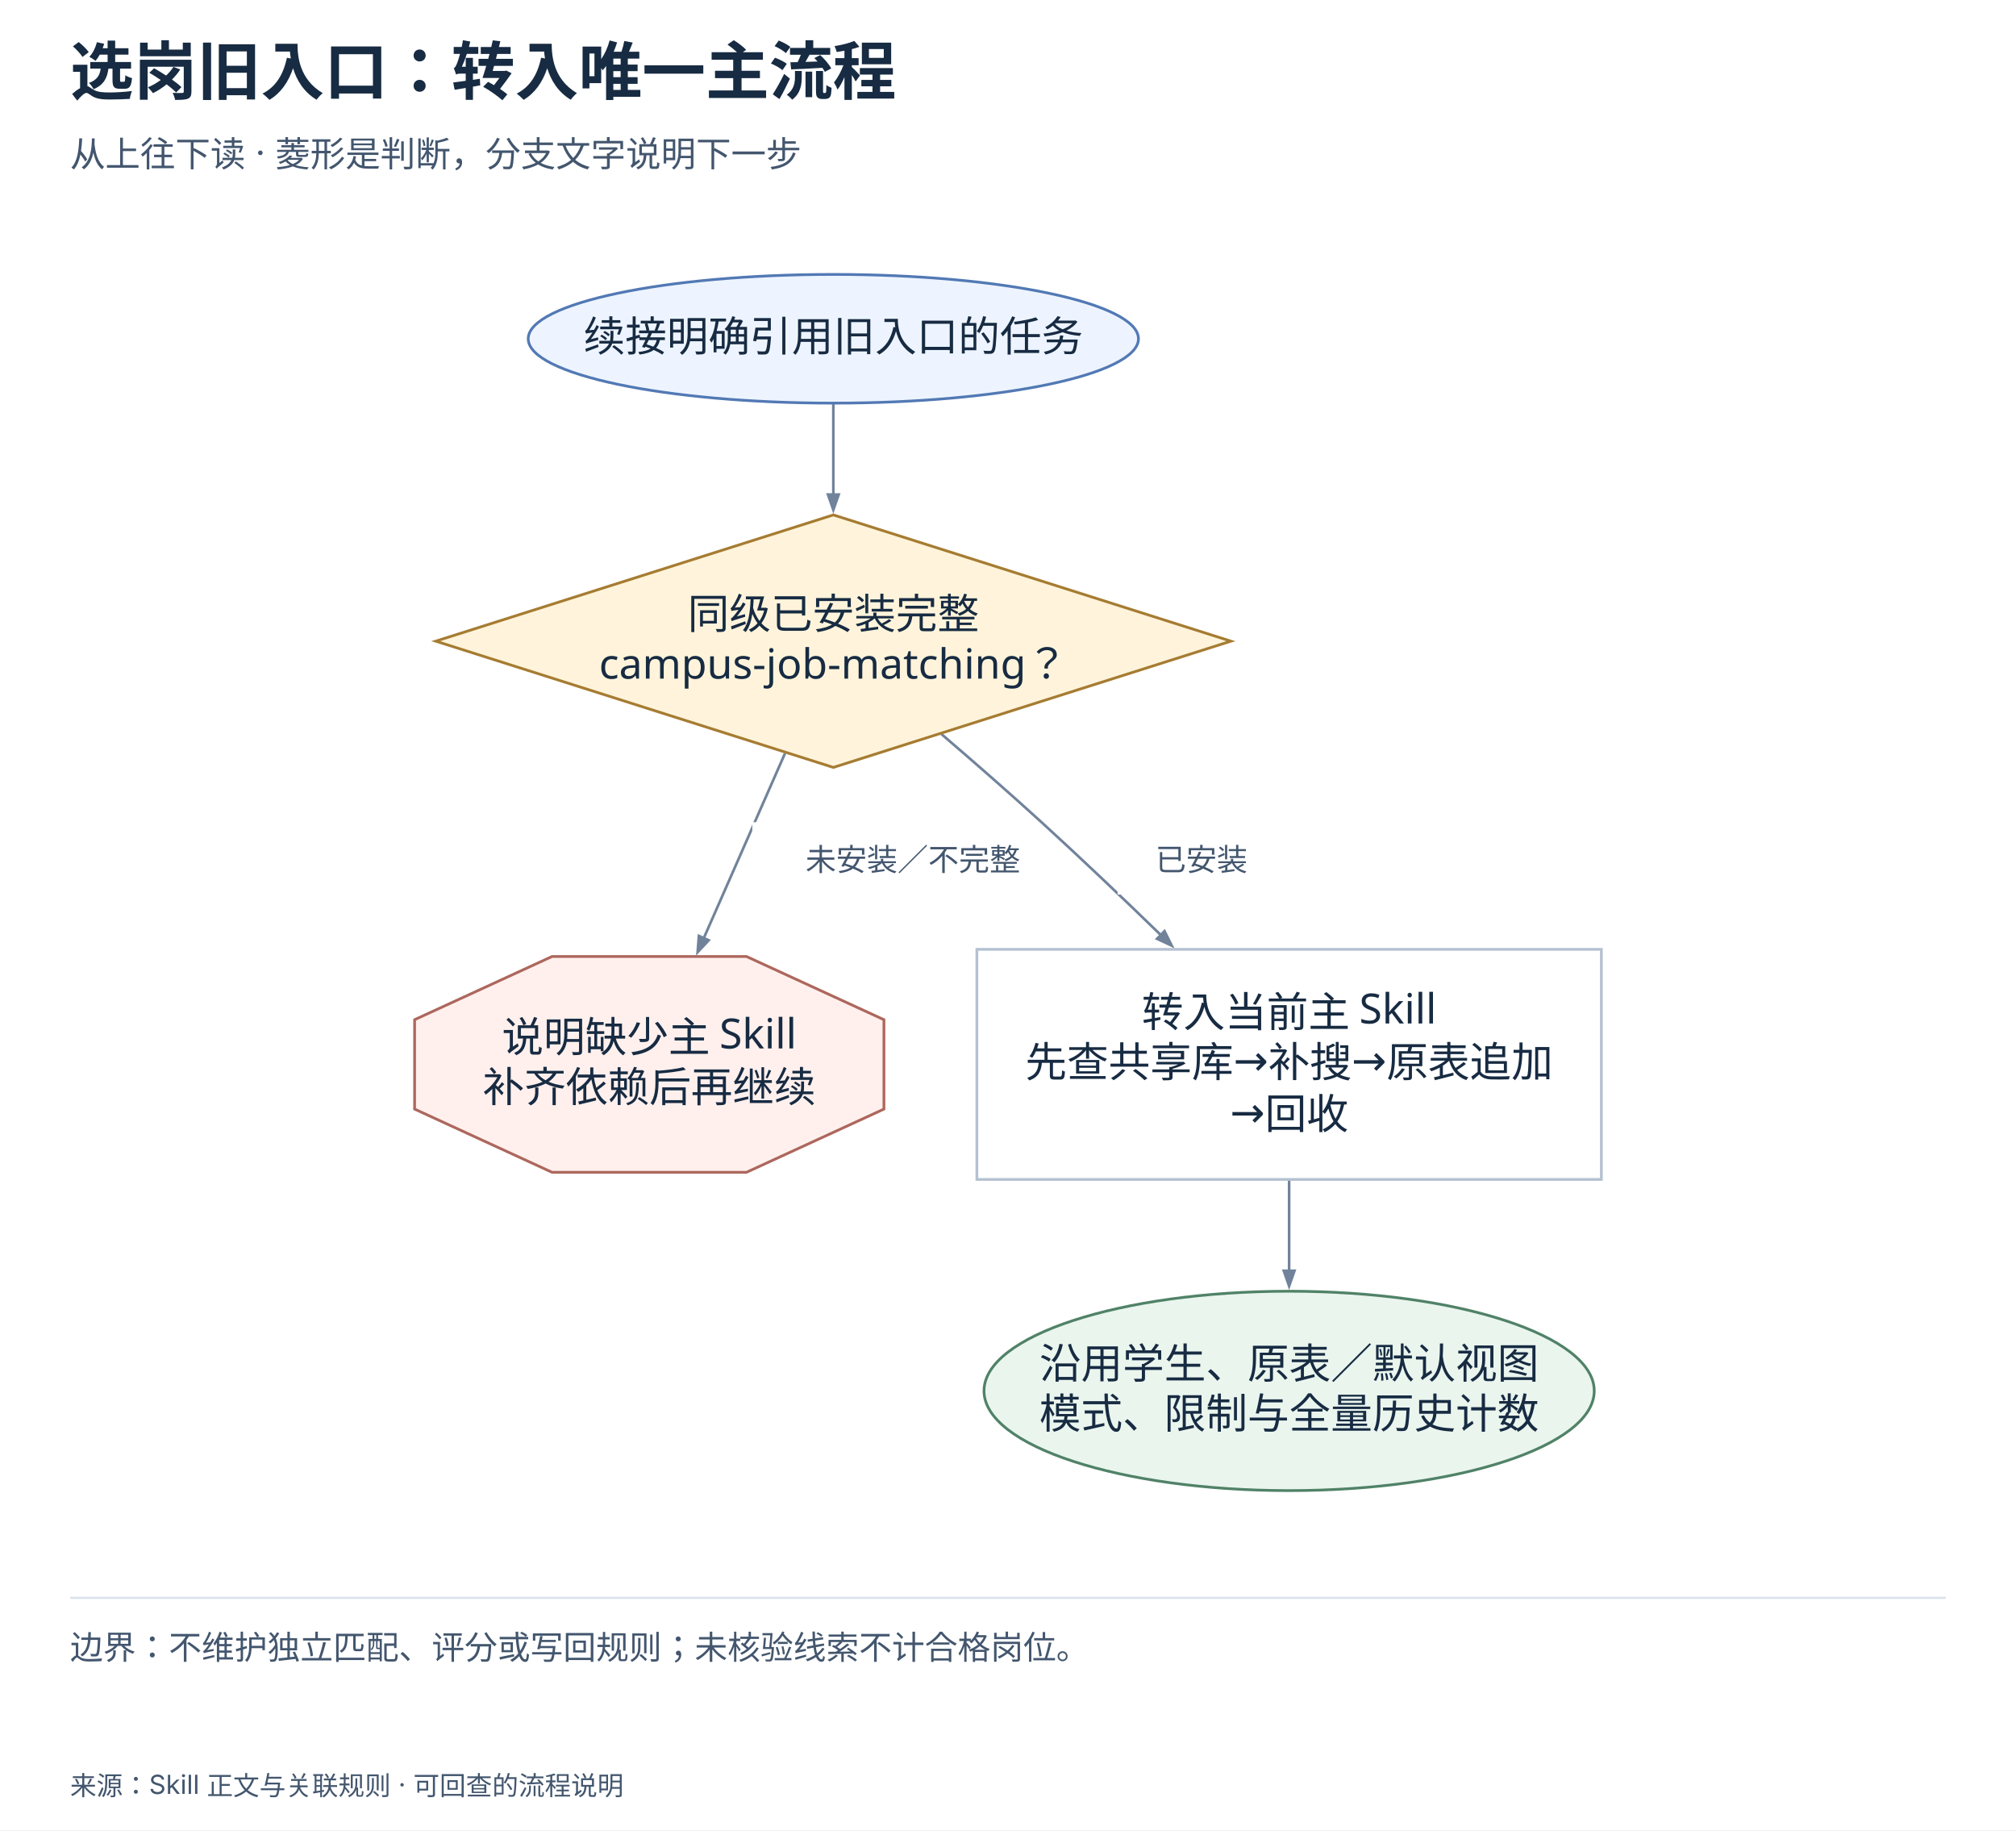
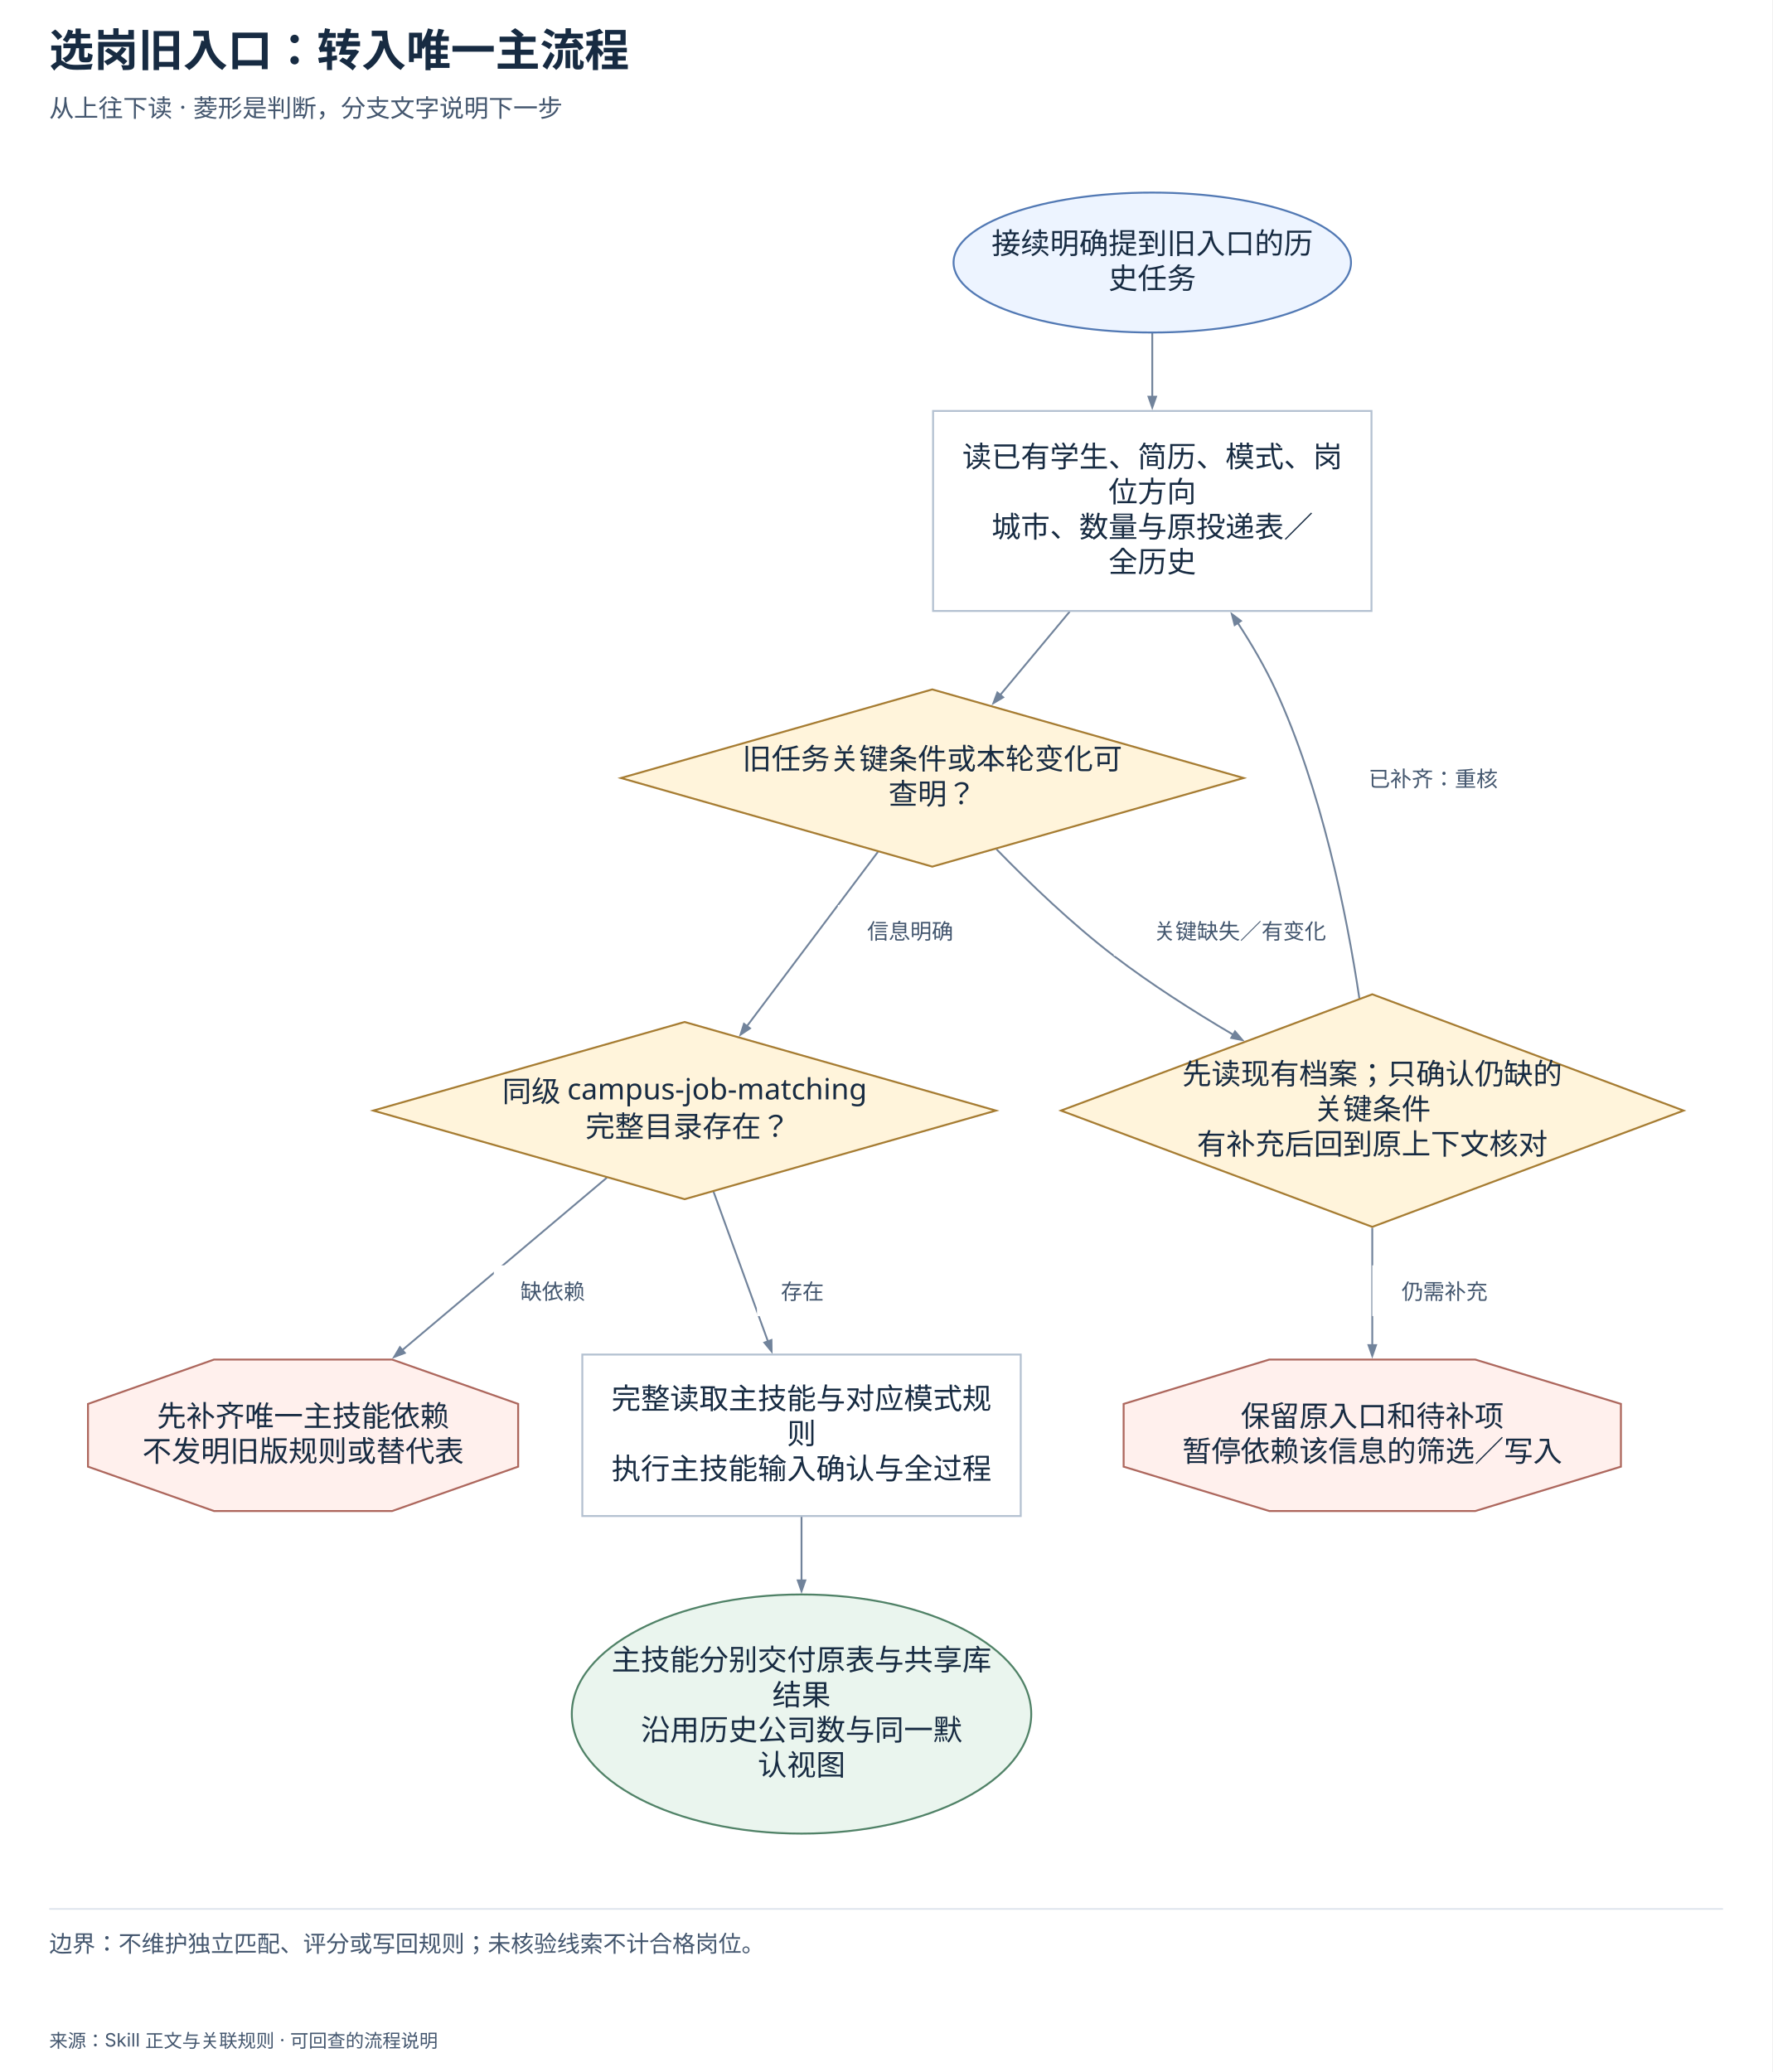
- <svg xmlns="http://www.w3.org/2000/svg" data-artifact-sha256="1831543700669b513d90351e77ecd04d21840814628a906549c7772f5df97858" viewBox="0 0 920.00 835.00" width="920.00" height="835.00" role="img" aria-labelledby="title desc" data-definition-sha256="aa4847d601710ff70d63eb491ee40120e17bbcf056eeb3d772fad271af639cc6" data-renderer="viz-3.31.0">
+ <svg xmlns="http://www.w3.org/2000/svg" data-artifact-sha256="f273e6355c3347525d3a093354e03b4e612780576719c0bed0c149ea54cfce34" viewBox="0 0 1152.00 1347.00" width="1152.00" height="1347.00" role="img" aria-labelledby="title desc" data-entry-x="749.01" data-definition-sha256="6ac0238c9e018b7b9fed24d1477da777c67329f84f0e17543832ab29a45360ad" data-renderer="viz-3.31.0">
  <rect width="100%" height="100%" fill="white" />
  <g font-family="-apple-system,BlinkMacSystemFont,PingFang SC,sans-serif" fill="#172b42">
    <text x="32" y="43" font-size="29" font-weight="600">选岗旧入口：转入唯一主流程</text>
    <text x="32" y="76" font-size="16" fill="#43566e">从上往下读 · 菱形是判断，分支文字说明下一步</text>
  </g>
-   <svg x="164.00" y="100" width="592" height="605" viewBox="0 0 592 605">
-     <g id="graph0" class="graph" transform="scale(1 1) rotate(0) translate(25.2 580.06)">
+   <svg x="32.00" y="100" width="1088" height="1117" viewBox="0 0 1088 1117">
+     <g id="graph0" class="graph" transform="scale(1 1) rotate(0) translate(25.2 1092.02)">
      <g id="edge1" class="edge">
-         <path fill="none" stroke="#71839b" stroke-width="1.2" d="M191.09,-495.66C191.09,-483.48 191.09,-468.75 191.09,-454.16" />
-         <polygon fill="#71839b" stroke="#71839b" stroke-width="1.2" points="193.54,-454.43 191.09,-447.43 188.64,-454.43 193.54,-454.43" />
+         <path fill="none" stroke="#71839b" stroke-width="1.2" d="M691.81,-975.49C691.81,-962.59 691.81,-948.18 691.81,-934.04" />
+         <polygon fill="#71839b" stroke="#71839b" stroke-width="1.2" points="694.26,-934.11 691.81,-927.11 689.36,-934.11 694.26,-934.11" />
      </g>
      <g id="edge2" class="edge">
-         <path fill="none" stroke="#71839b" stroke-width="1.2" d="M169.02,-336.33C157.61,-310.37 143.63,-278.58 131.85,-251.78" />
-         <polygon fill="#71839b" stroke="#71839b" stroke-width="1.2" points="134.22,-251.09 129.16,-245.66 129.74,-253.06 134.22,-251.09" />
-         <polygon fill="white" stroke="none" points="154.12,-271.94 154.12,-304.94 276.12,-304.94 276.12,-271.94 154.12,-271.94" />
-         <text xml:space="preserve" text-anchor="start" x="178.37" y="-282.84" font-family="PingFang SC" font-size="14.00" fill="#43566e">未安装／不完整</text>
+         <path fill="none" stroke="#71839b" stroke-width="1.2" d="M638.15,-794.45C623.25,-776.57 607.25,-757.36 592.95,-740.21" />
+         <polygon fill="#71839b" stroke="#71839b" stroke-width="1.2" points="594.89,-738.7 588.52,-734.89 591.12,-741.83 594.89,-738.7" />
+       </g>
+       <g id="edge4" class="edge">
+         <path fill="none" stroke="#71839b" stroke-width="1.2" d="M590.56,-639.91C612.19,-617.71 639.7,-591.36 666.81,-570.63 690.83,-552.25 718.51,-534.59 744.38,-519.38" />
+         <polygon fill="#71839b" stroke="#71839b" stroke-width="1.2" points="745.6,-521.5 750.41,-515.86 743.13,-517.27 745.6,-521.5" />
+         <polygon fill="white" stroke="none" points="666.81,-570.63 666.81,-603.63 802.81,-603.63 802.81,-570.63 666.81,-570.63" />
+         <text xml:space="preserve" text-anchor="start" x="692.81" y="-581.53" font-family="PingFang SC" font-size="14.00" fill="#43566e">关键缺失／有变化</text>
      </g>
      <g id="edge3" class="edge">
-         <path fill="none" stroke="#71839b" stroke-width="1.2" d="M240.4,-345.16C255.25,-332.44 271.47,-318.27 286.09,-304.94 304.06,-288.54 323.21,-270.3 340.53,-253.48" />
-         <polygon fill="#71839b" stroke="#71839b" stroke-width="1.2" points="342.22,-255.26 345.52,-248.63 338.8,-251.75 342.22,-255.26" />
-         <polygon fill="white" stroke="none" points="320.83,-271.94 320.83,-304.94 386.83,-304.94 386.83,-271.94 320.83,-271.94" />
-         <text xml:space="preserve" text-anchor="start" x="338.08" y="-282.84" font-family="PingFang SC" font-size="14.00" fill="#43566e">已安装</text>
+         <path fill="none" stroke="#71839b" stroke-width="1.2" d="M513.48,-638.22C488.31,-604.74 454.44,-559.67 428.2,-524.76" />
+         <polygon fill="#71839b" stroke="#71839b" stroke-width="1.2" points="430.31,-523.5 424.15,-519.38 426.4,-526.44 430.31,-523.5" />
+         <polygon fill="white" stroke="none" points="487.46,-570.63 487.46,-603.63 567.46,-603.63 567.46,-570.63 487.46,-570.63" />
+         <text xml:space="preserve" text-anchor="start" x="506.46" y="-581.53" font-family="PingFang SC" font-size="14.00" fill="#43566e">信息明确</text>
      </g>
-       <g id="edge4" class="edge">
-         <path fill="none" stroke="#71839b" stroke-width="1.2" d="M399.09,-141.63C399.09,-128.21 399.09,-113.73 399.09,-100.21" />
-         <polygon fill="#71839b" stroke="#71839b" stroke-width="1.2" points="401.54,-100.3 399.09,-93.3 396.64,-100.3 401.54,-100.3" />
+       <g id="edge5" class="edge">
+         <path fill="none" stroke="#71839b" stroke-width="1.2" d="M826.44,-542.87C817.94,-599.46 801.63,-679.29 771.81,-743.83 765.03,-758.49 756.39,-773.29 747.3,-787.17" />
+         <polygon fill="#71839b" stroke="#71839b" stroke-width="1.2" points="745.37,-785.64 743.52,-792.82 749.45,-788.36 745.37,-785.64" />
+         <polygon fill="white" stroke="none" points="809.92,-669.73 809.92,-702.73 917.92,-702.73 917.92,-669.73 809.92,-669.73" />
+         <text xml:space="preserve" text-anchor="start" x="832.42" y="-680.63" font-family="PingFang SC" font-size="14.00" fill="#43566e">已补齐：重核</text>
+       </g>
+       <g id="edge6" class="edge">
+         <path fill="none" stroke="#71839b" stroke-width="1.2" d="M834.81,-393.84C834.81,-368.6 834.81,-340.89 834.81,-317.25" />
+         <polygon fill="#71839b" stroke="#71839b" stroke-width="1.2" points="837.26,-317.55 834.81,-310.55 832.36,-317.55 837.26,-317.55" />
+         <polygon fill="white" stroke="none" points="834.81,-336.43 834.81,-369.43 914.81,-369.43 914.81,-336.43 834.81,-336.43" />
+         <text xml:space="preserve" text-anchor="start" x="853.81" y="-347.33" font-family="PingFang SC" font-size="14.00" fill="#43566e">仍需补充</text>
+       </g>
+       <g id="edge8" class="edge">
+         <path fill="none" stroke="#71839b" stroke-width="1.2" d="M337.32,-426.46C298.88,-394.05 245.67,-349.19 204.17,-314.2" />
+         <polygon fill="#71839b" stroke="#71839b" stroke-width="1.2" points="205.93,-312.48 199,-309.84 202.77,-316.23 205.93,-312.48" />
+         <polygon fill="white" stroke="none" points="263.81,-336.43 263.81,-369.43 329.81,-369.43 329.81,-336.43 263.81,-336.43" />
+         <text xml:space="preserve" text-anchor="start" x="281.06" y="-347.33" font-family="PingFang SC" font-size="14.00" fill="#43566e">缺依赖</text>
+       </g>
+       <g id="edge7" class="edge">
+         <path fill="none" stroke="#71839b" stroke-width="1.2" d="M406.6,-417.34C417.33,-387.81 430.84,-350.65 442.03,-319.85" />
+         <polygon fill="#71839b" stroke="#71839b" stroke-width="1.2" points="444.27,-320.88 444.36,-313.46 439.66,-319.2 444.27,-320.88" />
+         <polygon fill="white" stroke="none" points="434.85,-336.43 434.85,-369.43 486.85,-369.43 486.85,-336.43 434.85,-336.43" />
+         <text xml:space="preserve" text-anchor="start" x="450.35" y="-347.33" font-family="PingFang SC" font-size="14.00" fill="#43566e">存在</text>
+       </g>
+       <g id="edge9" class="edge">
+         <path fill="none" stroke="#71839b" stroke-width="1.2" d="M463.81,-206.1C463.81,-193.09 463.81,-178.78 463.81,-164.59" />
+         <polygon fill="#71839b" stroke="#71839b" stroke-width="1.2" points="466.26,-164.6 463.81,-157.6 461.36,-164.6 466.26,-164.6" />
      </g>
      <g id="node1" class="node">
-         <ellipse fill="#edf4ff" stroke="#5279b4" stroke-width="1.25" cx="191.09" cy="-525.5" rx="139.24" ry="29.36" />
-         <text xml:space="preserve" text-anchor="middle" x="191.09" y="-519.8" font-family="PingFang SC" font-size="19.00" fill="#172b42">续接明确引用旧入口的任务</text>
+         <ellipse fill="#edf4ff" stroke="#5279b4" stroke-width="1.25" cx="691.81" cy="-1021.34" rx="129.17" ry="45.48" />
+         <text xml:space="preserve" text-anchor="middle" x="691.81" y="-1027.04" font-family="PingFang SC" font-size="19.00" fill="#172b42">接续明确提到旧入口的历</text>
+         <text xml:space="preserve" text-anchor="middle" x="691.81" y="-1004.24" font-family="PingFang SC" font-size="19.00" fill="#172b42">史任务</text>
      </g>
      <g id="node2" class="node">
-         <polygon fill="#fff4db" stroke="#a67c32" stroke-width="1.25" points="191.09,-445.14 9.65,-387.54 191.09,-329.94 372.53,-387.54 191.09,-445.14" />
-         <text xml:space="preserve" text-anchor="middle" x="191.09" y="-393.24" font-family="PingFang SC" font-size="19.00" fill="#172b42">同级已安装完整</text>
-         <text xml:space="preserve" text-anchor="middle" x="191.09" y="-370.44" font-family="PingFang SC" font-size="19.00" fill="#172b42">campus-job-matching？</text>
+         <polygon fill="#ffffff" stroke="#b4c1d1" stroke-width="1.25" points="834.3,-924.86 549.32,-924.86 549.32,-794.83 834.3,-794.83 834.3,-924.86" />
+         <text xml:space="preserve" text-anchor="middle" x="691.81" y="-888.34" font-family="PingFang SC" font-size="19.00" fill="#172b42">读已有学生、简历、模式、岗</text>
+         <text xml:space="preserve" text-anchor="middle" x="691.81" y="-865.54" font-family="PingFang SC" font-size="19.00" fill="#172b42">位方向</text>
+         <text xml:space="preserve" text-anchor="middle" x="691.81" y="-842.74" font-family="PingFang SC" font-size="19.00" fill="#172b42">城市、数量与原投递表／</text>
+         <text xml:space="preserve" text-anchor="middle" x="691.81" y="-819.94" font-family="PingFang SC" font-size="19.00" fill="#172b42">全历史</text>
      </g>
      <g id="node3" class="node">
-         <polygon fill="#fff0ed" stroke="#ad675d" stroke-width="1.25" points="214.18,-174.06 214.18,-214.84 151.45,-243.68 62.73,-243.68 0,-214.84 0,-174.06 62.73,-145.22 151.45,-145.22 214.18,-174.06" />
-         <text xml:space="preserve" text-anchor="middle" x="107.09" y="-200.15" font-family="PingFang SC" font-size="19.00" fill="#172b42">说明缺少主 Skill</text>
-         <text xml:space="preserve" text-anchor="middle" x="107.09" y="-177.35" font-family="PingFang SC" font-size="19.00" fill="#172b42">补齐依赖后再继续</text>
+         <polygon fill="#fff4db" stroke="#a67c32" stroke-width="1.25" points="548.81,-743.83 346.45,-686.23 548.81,-628.63 751.17,-686.23 548.81,-743.83" />
+         <text xml:space="preserve" text-anchor="middle" x="548.81" y="-691.93" font-family="PingFang SC" font-size="19.00" fill="#172b42">旧任务关键条件或本轮变化可</text>
+         <text xml:space="preserve" text-anchor="middle" x="548.81" y="-669.13" font-family="PingFang SC" font-size="19.00" fill="#172b42">查明？</text>
      </g>
      <g id="node4" class="node">
-         <polygon fill="#ffffff" stroke="#b4c1d1" stroke-width="1.25" points="541.58,-246.94 256.6,-246.94 256.6,-141.96 541.58,-141.96 541.58,-246.94" />
-         <text xml:space="preserve" text-anchor="middle" x="399.09" y="-211.55" font-family="PingFang SC" font-size="19.00" fill="#172b42">转入当前主 Skill</text>
-         <text xml:space="preserve" text-anchor="middle" x="399.09" y="-188.75" font-family="PingFang SC" font-size="19.00" fill="#172b42">先查共享库→补搜→原表追加</text>
-         <text xml:space="preserve" text-anchor="middle" x="399.09" y="-165.95" font-family="PingFang SC" font-size="19.00" fill="#172b42">→回收</text>
+         <polygon fill="#fff4db" stroke="#a67c32" stroke-width="1.25" points="834.81,-545.63 632.45,-470.03 834.81,-394.43 1037.17,-470.03 834.81,-545.63" />
+         <text xml:space="preserve" text-anchor="middle" x="834.81" y="-487.13" font-family="PingFang SC" font-size="19.00" fill="#172b42">先读现有档案；只确认仍缺的</text>
+         <text xml:space="preserve" text-anchor="middle" x="834.81" y="-464.33" font-family="PingFang SC" font-size="19.00" fill="#172b42">关键条件</text>
+         <text xml:space="preserve" text-anchor="middle" x="834.81" y="-441.53" font-family="PingFang SC" font-size="19.00" fill="#172b42">有补充后回到原上下文核对</text>
      </g>
      <g id="node5" class="node">
-         <ellipse fill="#eaf5ee" stroke="#508267" stroke-width="1.25" cx="399.09" cy="-45.48" rx="139.24" ry="45.48" />
-         <text xml:space="preserve" text-anchor="middle" x="399.09" y="-51.18" font-family="PingFang SC" font-size="19.00" fill="#172b42">沿用学生、原表／默认视图</text>
-         <text xml:space="preserve" text-anchor="middle" x="399.09" y="-28.38" font-family="PingFang SC" font-size="19.00" fill="#172b42">模式、限制与全量历史计数</text>
+         <polygon fill="#fff0ed" stroke="#ad675d" stroke-width="1.25" points="996.43,-238.55 996.43,-279.33 901.76,-308.17 767.86,-308.17 673.19,-279.33 673.19,-238.55 767.86,-209.71 901.76,-209.71 996.43,-238.55" />
+         <text xml:space="preserve" text-anchor="middle" x="834.81" y="-264.64" font-family="PingFang SC" font-size="19.00" fill="#172b42">保留原入口和待补项</text>
+         <text xml:space="preserve" text-anchor="middle" x="834.81" y="-241.84" font-family="PingFang SC" font-size="19.00" fill="#172b42">暂停依赖该信息的筛选／写入</text>
+       </g>
+       <g id="node6" class="node">
+         <polygon fill="#fff4db" stroke="#a67c32" stroke-width="1.25" points="387.81,-527.63 185.45,-470.03 387.81,-412.43 590.17,-470.03 387.81,-527.63" />
+         <text xml:space="preserve" text-anchor="middle" x="387.81" y="-475.73" font-family="PingFang SC" font-size="19.00" fill="#172b42">同级 campus-job-matching</text>
+         <text xml:space="preserve" text-anchor="middle" x="387.81" y="-452.93" font-family="PingFang SC" font-size="19.00" fill="#172b42"> 完整目录存在？</text>
+       </g>
+       <g id="node7" class="node">
+         <polygon fill="#fff0ed" stroke="#ad675d" stroke-width="1.25" points="279.62,-238.55 279.62,-279.33 197.72,-308.17 81.9,-308.17 0,-279.33 0,-238.55 81.9,-209.71 197.72,-209.71 279.62,-238.55" />
+         <text xml:space="preserve" text-anchor="middle" x="139.81" y="-264.64" font-family="PingFang SC" font-size="19.00" fill="#172b42">先补齐唯一主技能依赖</text>
+         <text xml:space="preserve" text-anchor="middle" x="139.81" y="-241.84" font-family="PingFang SC" font-size="19.00" fill="#172b42">不发明旧版规则或替代表</text>
+       </g>
+       <g id="node8" class="node">
+         <polygon fill="#ffffff" stroke="#b4c1d1" stroke-width="1.25" points="606.3,-311.43 321.32,-311.43 321.32,-206.45 606.3,-206.45 606.3,-311.43" />
+         <text xml:space="preserve" text-anchor="middle" x="463.81" y="-276.04" font-family="PingFang SC" font-size="19.00" fill="#172b42">完整读取主技能与对应模式规</text>
+         <text xml:space="preserve" text-anchor="middle" x="463.81" y="-253.24" font-family="PingFang SC" font-size="19.00" fill="#172b42">则</text>
+         <text xml:space="preserve" text-anchor="middle" x="463.81" y="-230.44" font-family="PingFang SC" font-size="19.00" fill="#172b42">执行主技能输入确认与全过程</text>
+       </g>
+       <g id="node9" class="node">
+         <ellipse fill="#eaf5ee" stroke="#508267" stroke-width="1.25" cx="463.81" cy="-77.73" rx="149.32" ry="77.73" />
+         <text xml:space="preserve" text-anchor="middle" x="463.81" y="-106.23" font-family="PingFang SC" font-size="19.00" fill="#172b42">主技能分别交付原表与共享库</text>
+         <text xml:space="preserve" text-anchor="middle" x="463.81" y="-83.43" font-family="PingFang SC" font-size="19.00" fill="#172b42">结果</text>
+         <text xml:space="preserve" text-anchor="middle" x="463.81" y="-60.63" font-family="PingFang SC" font-size="19.00" fill="#172b42">沿用历史公司数与同一默</text>
+         <text xml:space="preserve" text-anchor="middle" x="463.81" y="-37.83" font-family="PingFang SC" font-size="19.00" fill="#172b42">认视图</text>
      </g>
    </g>
  </svg>
-   <path d="M32 729H888" stroke="#dce3ec" />
+   <path d="M32 1241H1120" stroke="#dce3ec" />
  <g font-family="-apple-system,BlinkMacSystemFont,PingFang SC,sans-serif" fill="#43566e">
-     <text x="32" y="757" font-size="15">边界：不维护独立匹配、评分或写回规则；未核验线索不计合格岗位。</text>
-     <text x="32" y="819" font-size="12">来源：Skill 正文与关联规则 · 可回查的流程说明</text>
+     <text x="32" y="1269" font-size="15">边界：不维护独立匹配、评分或写回规则；未核验线索不计合格岗位。</text>
+     <text x="32" y="1331" font-size="12">来源：Skill 正文与关联规则 · 可回查的流程说明</text>
  </g>
</svg>
